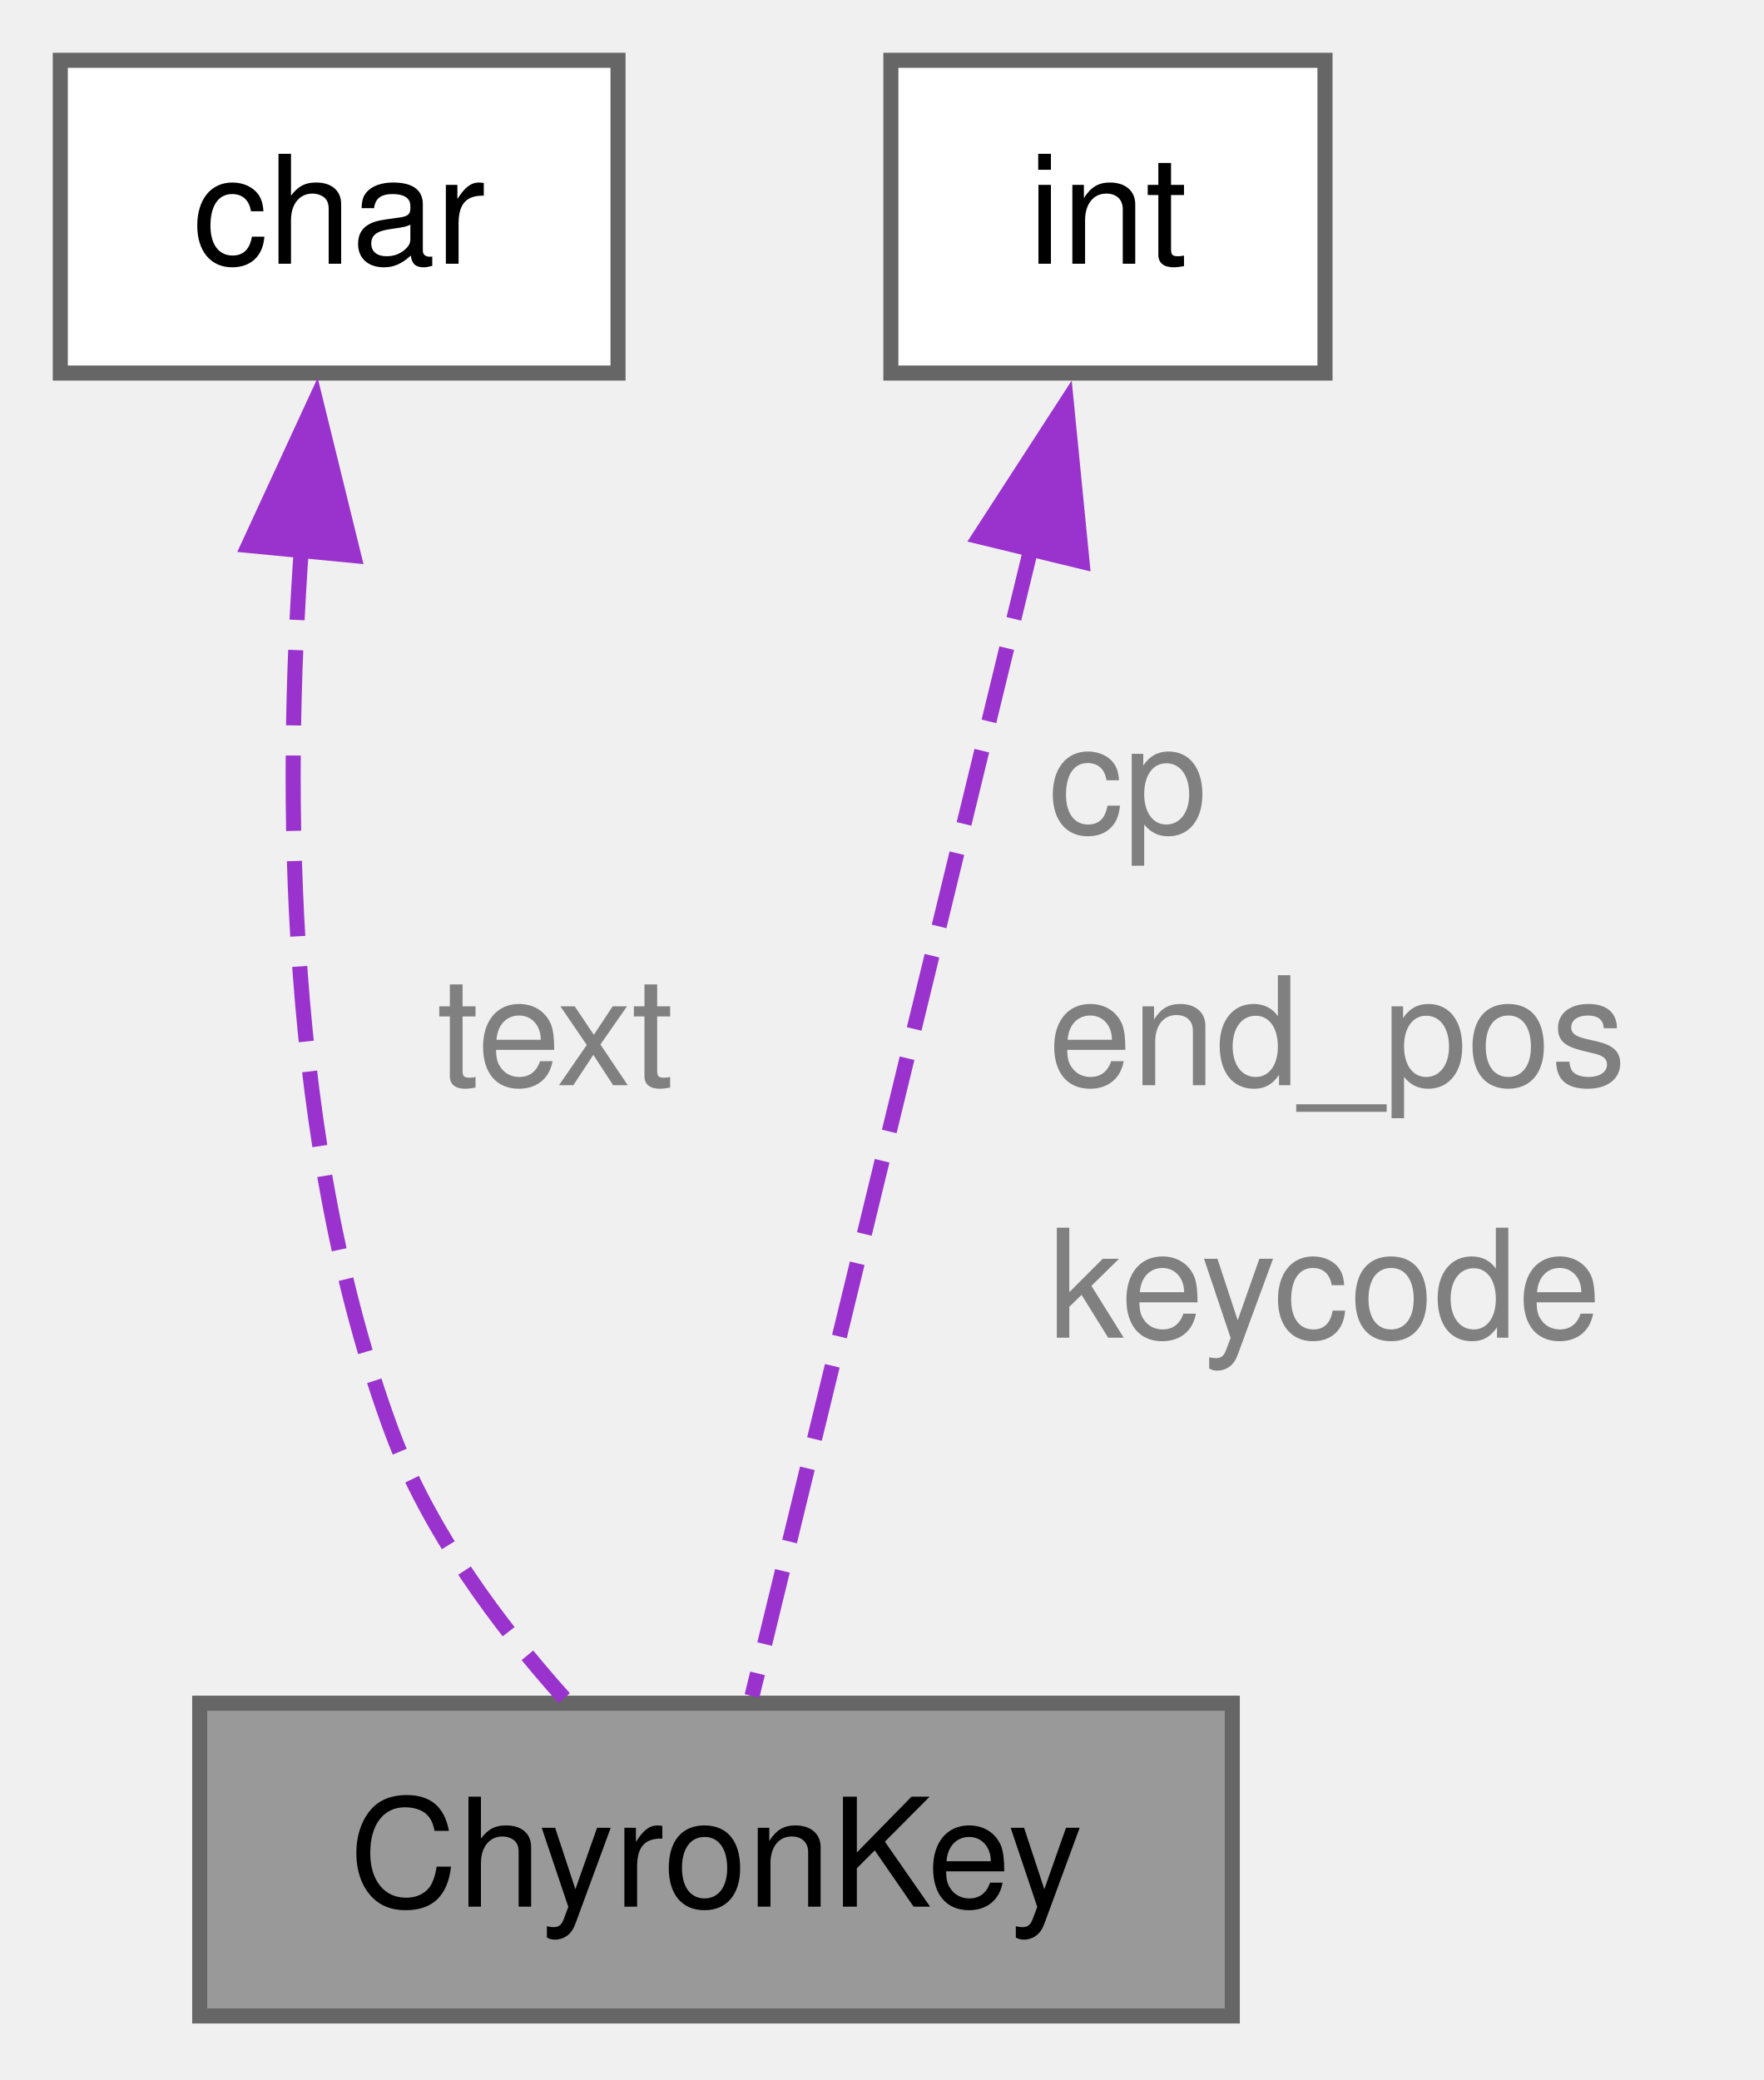
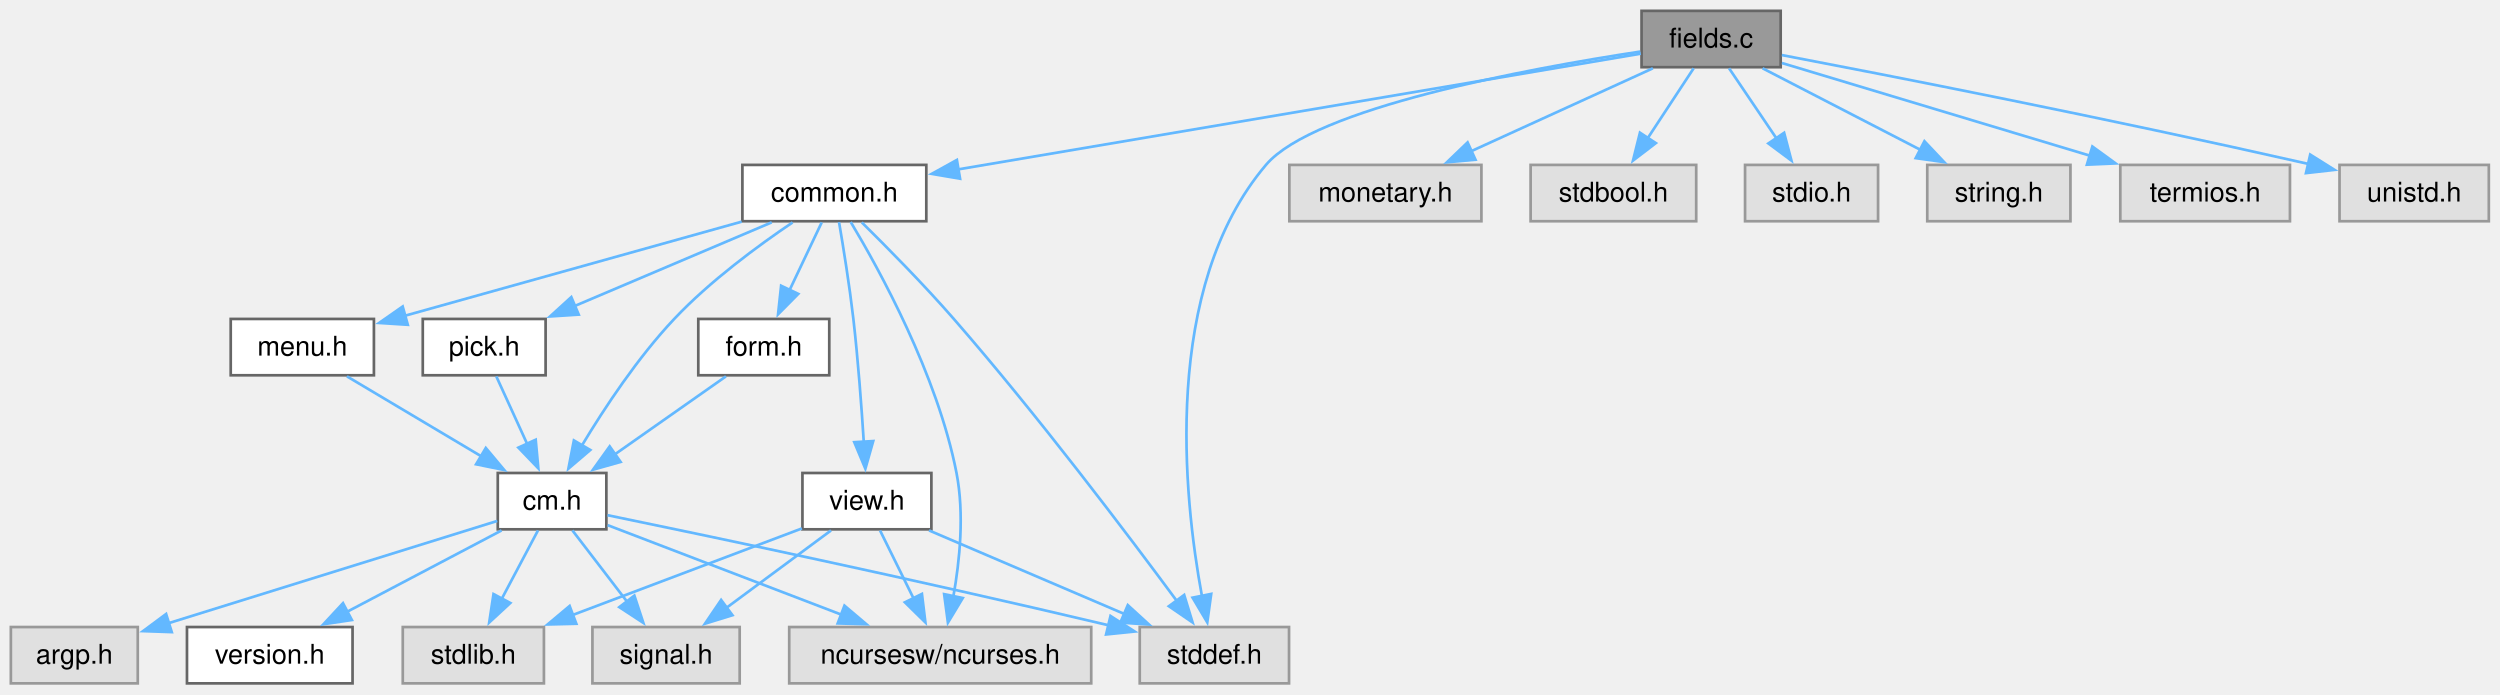
- <svg xmlns="http://www.w3.org/2000/svg" xmlns:xlink="http://www.w3.org/1999/xlink" width="117pt" height="138pt" viewBox="0.00 0.00 117.00 138.00">
-   <g id="graph0" class="graph" transform="scale(1 1) rotate(0) translate(4 133.75)">
+ <svg xmlns="http://www.w3.org/2000/svg" xmlns:xlink="http://www.w3.org/1999/xlink" width="921pt" height="256pt" viewBox="0.00 0.00 921.00 256.00">
+   <g id="graph0" class="graph" transform="scale(1 1) rotate(0) translate(4 251.75)">
    <g id="Node000001" class="node">
      <g id="a_Node000001">
-         <a xlink:title=" ">
-           <polygon fill="#999999" stroke="#666666" points="77.75,-20.75 9.25,-20.75 9.25,0 77.75,0 77.75,-20.75" />
-           <text xml:space="preserve" text-anchor="middle" x="43.5" y="-7.25" font-family="Helvetica,sans-Serif" font-size="10.00">ChyronKey</text>
+         <a xlink:title="Field Edit and Entry for C-Menu Form.">
+           <polygon fill="#999999" stroke="#666666" points="652,-247.75 600.75,-247.75 600.75,-227 652,-227 652,-247.75" />
+           <text xml:space="preserve" text-anchor="middle" x="626.38" y="-234.25" font-family="Helvetica,sans-Serif" font-size="10.00">fields.c</text>
        </a>
      </g>
    </g>
    <g id="Node000002" class="node">
      <g id="a_Node000002">
-         <a xlink:title=" ">
-           <polygon fill="white" stroke="#666666" points="37,-129.75 0,-129.75 0,-109 37,-109 37,-129.75" />
-           <text xml:space="preserve" text-anchor="middle" x="18.5" y="-116.25" font-family="Helvetica,sans-Serif" font-size="10.00">char</text>
+         <a xlink:href="../../dd/dd8/a00719.html" target="_top" xlink:title="Headder for C-Menu Menu, Form, Pick, and View components.">
+           <polygon fill="white" stroke="#666666" points="337.25,-191 269.5,-191 269.5,-170.25 337.25,-170.25 337.25,-191" />
+           <text xml:space="preserve" text-anchor="middle" x="303.38" y="-177.5" font-family="Helvetica,sans-Serif" font-size="10.00">common.h</text>
        </a>
      </g>
    </g>
    <g id="edge1_Node000001_Node000002" class="edge">
      <g id="a_edge1_Node000001_Node000002">
        <a xlink:title=" ">
-           <path fill="none" stroke="#9a32cd" stroke-dasharray="5,2" d="M16.01,-97.61C14.83,-81.13 14.95,-57.77 22,-38.75 24.44,-32.18 29.08,-25.94 33.43,-21.08" />
-           <polygon fill="#9a32cd" stroke="#9a32cd" points="12.49,-97.56 16.93,-107.18 19.46,-96.89 12.49,-97.56" />
-         </a>
-       </g>
-       <text xml:space="preserve" text-anchor="start" x="25" y="-61.75" font-family="Helvetica,sans-Serif" font-size="10.00" fill="grey">text</text>
+           <path fill="none" stroke="#63b8ff" d="M600.49,-231.99C545.79,-222.72 417.86,-201.03 349.07,-189.37" />
+           <polygon fill="#63b8ff" stroke="#63b8ff" points="349.69,-185.92 339.24,-187.7 348.52,-192.83 349.69,-185.92" />
+         </a>
+       </g>
+     </g>
+     <g id="Node000008" class="node">
+       <g id="a_Node000008">
+         <a xlink:title=" ">
+           <polygon fill="#e0e0e0" stroke="#999999" points="470.88,-20.75 415.88,-20.75 415.88,0 470.88,0 470.88,-20.75" />
+           <text xml:space="preserve" text-anchor="middle" x="443.38" y="-7.25" font-family="Helvetica,sans-Serif" font-size="10.00">stddef.h</text>
+         </a>
+       </g>
+     </g>
+     <g id="edge24_Node000001_Node000008" class="edge">
+       <g id="a_edge24_Node000001_Node000008">
+         <a xlink:title=" ">
+           <path fill="none" stroke="#63b8ff" d="M600.28,-232.75C558.66,-226.41 480.14,-211.96 462.38,-191 423.92,-145.64 432.01,-68.91 438.79,-32.18" />
+           <polygon fill="#63b8ff" stroke="#63b8ff" points="442.21,-32.95 440.76,-22.46 435.35,-31.57 442.21,-32.95" />
+         </a>
+       </g>
+     </g>
+     <g id="Node000014" class="node">
+       <g id="a_Node000014">
+         <a xlink:title=" ">
+           <polygon fill="#e0e0e0" stroke="#999999" points="541.75,-191 471,-191 471,-170.25 541.75,-170.25 541.75,-191" />
+           <text xml:space="preserve" text-anchor="middle" x="506.38" y="-177.5" font-family="Helvetica,sans-Serif" font-size="10.00">monetary.h</text>
+         </a>
+       </g>
+     </g>
+     <g id="edge22_Node000001_Node000014" class="edge">
+       <g id="a_edge22_Node000001_Node000014">
+         <a xlink:title=" ">
+           <path fill="none" stroke="#63b8ff" d="M604.92,-226.59C586.32,-218.1 559.15,-205.7 538.05,-196.08" />
+           <polygon fill="#63b8ff" stroke="#63b8ff" points="539.57,-192.92 529.02,-191.96 536.66,-199.29 539.57,-192.92" />
+         </a>
+       </g>
+     </g>
+     <g id="Node000015" class="node">
+       <g id="a_Node000015">
+         <a xlink:title=" ">
+           <polygon fill="#e0e0e0" stroke="#999999" points="620.88,-191 559.88,-191 559.88,-170.25 620.88,-170.25 620.88,-191" />
+           <text xml:space="preserve" text-anchor="middle" x="590.38" y="-177.5" font-family="Helvetica,sans-Serif" font-size="10.00">stdbool.h</text>
+         </a>
+       </g>
+     </g>
+     <g id="edge23_Node000001_Node000015" class="edge">
+       <g id="a_edge23_Node000001_Node000015">
+         <a xlink:title=" ">
+           <path fill="none" stroke="#63b8ff" d="M619.94,-226.59C615.23,-219.42 608.69,-209.48 602.96,-200.76" />
+           <polygon fill="#63b8ff" stroke="#63b8ff" points="606.01,-199.03 597.59,-192.59 600.16,-202.87 606.01,-199.03" />
+         </a>
+       </g>
+     </g>
+     <g id="Node000016" class="node">
+       <g id="a_Node000016">
+         <a xlink:title=" ">
+           <polygon fill="#e0e0e0" stroke="#999999" points="687.88,-191 638.88,-191 638.88,-170.25 687.88,-170.25 687.88,-191" />
+           <text xml:space="preserve" text-anchor="middle" x="663.38" y="-177.5" font-family="Helvetica,sans-Serif" font-size="10.00">stdio.h</text>
+         </a>
+       </g>
+     </g>
+     <g id="edge25_Node000001_Node000016" class="edge">
+       <g id="a_edge25_Node000001_Node000016">
+         <a xlink:title=" ">
+           <path fill="none" stroke="#63b8ff" d="M632.99,-226.59C637.83,-219.42 644.55,-209.48 650.45,-200.76" />
+           <polygon fill="#63b8ff" stroke="#63b8ff" points="653.27,-202.83 655.97,-192.58 647.47,-198.91 653.27,-202.83" />
+         </a>
+       </g>
+     </g>
+     <g id="Node000017" class="node">
+       <g id="a_Node000017">
+         <a xlink:title=" ">
+           <polygon fill="#e0e0e0" stroke="#999999" points="758.75,-191 706,-191 706,-170.25 758.75,-170.25 758.75,-191" />
+           <text xml:space="preserve" text-anchor="middle" x="732.38" y="-177.5" font-family="Helvetica,sans-Serif" font-size="10.00">string.h</text>
+         </a>
+       </g>
+     </g>
+     <g id="edge26_Node000001_Node000017" class="edge">
+       <g id="a_edge26_Node000001_Node000017">
+         <a xlink:title=" ">
+           <path fill="none" stroke="#63b8ff" d="M645.33,-226.59C661.45,-218.26 684.88,-206.16 703.37,-196.61" />
+           <polygon fill="#63b8ff" stroke="#63b8ff" points="704.96,-199.72 712.24,-192.02 701.75,-193.5 704.96,-199.72" />
+         </a>
+       </g>
+     </g>
+     <g id="Node000018" class="node">
+       <g id="a_Node000018">
+         <a xlink:title=" ">
+           <polygon fill="#e0e0e0" stroke="#999999" points="839.62,-191 777.12,-191 777.12,-170.25 839.62,-170.25 839.62,-191" />
+           <text xml:space="preserve" text-anchor="middle" x="808.38" y="-177.5" font-family="Helvetica,sans-Serif" font-size="10.00">termios.h</text>
+         </a>
+       </g>
+     </g>
+     <g id="edge27_Node000001_Node000018" class="edge">
+       <g id="a_edge27_Node000001_Node000018">
+         <a xlink:title=" ">
+           <path fill="none" stroke="#63b8ff" d="M652.45,-228.53C682.07,-219.62 730.85,-204.95 765.97,-194.38" />
+           <polygon fill="#63b8ff" stroke="#63b8ff" points="766.83,-197.78 775.4,-191.55 764.81,-191.08 766.83,-197.78" />
+         </a>
+       </g>
+     </g>
+     <g id="Node000019" class="node">
+       <g id="a_Node000019">
+         <a xlink:title=" ">
+           <polygon fill="#e0e0e0" stroke="#999999" points="912.88,-191 857.88,-191 857.88,-170.25 912.88,-170.25 912.88,-191" />
+           <text xml:space="preserve" text-anchor="middle" x="885.38" y="-177.5" font-family="Helvetica,sans-Serif" font-size="10.00">unistd.h</text>
+         </a>
+       </g>
+     </g>
+     <g id="edge28_Node000001_Node000019" class="edge">
+       <g id="a_edge28_Node000001_Node000019">
+         <a xlink:title=" ">
+           <path fill="none" stroke="#63b8ff" d="M652.43,-231.46C692.13,-223.88 770.37,-208.6 846.76,-191.28" />
+           <polygon fill="#63b8ff" stroke="#63b8ff" points="847.08,-194.8 856.05,-189.17 845.52,-187.98 847.08,-194.8" />
+         </a>
+       </g>
    </g>
    <g id="Node000003" class="node">
      <g id="a_Node000003">
        <a xlink:title=" ">
-           <polygon fill="white" stroke="#666666" points="83.9,-129.75 55.1,-129.75 55.1,-109 83.9,-109 83.9,-129.75" />
-           <text xml:space="preserve" text-anchor="middle" x="69.5" y="-116.25" font-family="Helvetica,sans-Serif" font-size="10.00">int</text>
-         </a>
-       </g>
-     </g>
-     <g id="edge2_Node000001_Node000003" class="edge">
-       <g id="a_edge2_Node000001_Node000003">
-         <a xlink:title=" ">
-           <path fill="none" stroke="#9a32cd" stroke-dasharray="5,2" d="M64.44,-97.55C58.85,-74.55 50.09,-38.49 45.89,-21.23" />
-           <polygon fill="#9a32cd" stroke="#9a32cd" points="60.98,-98.14 66.74,-107.03 67.78,-96.49 60.98,-98.14" />
-         </a>
-       </g>
-       <text xml:space="preserve" text-anchor="start" x="65.53" y="-78.5" font-family="Helvetica,sans-Serif" font-size="10.00" fill="grey">cp</text>
-       <text xml:space="preserve" text-anchor="start" x="65.53" y="-61.75" font-family="Helvetica,sans-Serif" font-size="10.00" fill="grey">end_pos</text>
-       <text xml:space="preserve" text-anchor="start" x="65.53" y="-45" font-family="Helvetica,sans-Serif" font-size="10.00" fill="grey">keycode</text>
+           <polygon fill="#e0e0e0" stroke="#999999" points="398,-20.75 286.75,-20.75 286.75,0 398,0 398,-20.75" />
+           <text xml:space="preserve" text-anchor="middle" x="342.38" y="-7.25" font-family="Helvetica,sans-Serif" font-size="10.00">ncursesw/ncurses.h</text>
+         </a>
+       </g>
+     </g>
+     <g id="edge2_Node000002_Node000003" class="edge">
+       <g id="a_edge2_Node000002_Node000003">
+         <a xlink:title=" ">
+           <path fill="none" stroke="#63b8ff" d="M309.4,-169.97C319.96,-152.39 341.33,-113.63 348.38,-77.5 351.32,-62.41 349.56,-45.09 347.21,-31.97" />
+           <polygon fill="#63b8ff" stroke="#63b8ff" points="350.68,-31.44 345.21,-22.36 343.82,-32.86 350.68,-31.44" />
+         </a>
+       </g>
+     </g>
+     <g id="Node000004" class="node">
+       <g id="a_Node000004">
+         <a xlink:href="../../d8/db9/a00725.html" target="_top" xlink:title="Headder for C-Menu API library, libcm.so.">
+           <polygon fill="white" stroke="#666666" points="219.38,-77.5 179.38,-77.5 179.38,-56.75 219.38,-56.75 219.38,-77.5" />
+           <text xml:space="preserve" text-anchor="middle" x="199.38" y="-64" font-family="Helvetica,sans-Serif" font-size="10.00">cm.h</text>
+         </a>
+       </g>
+     </g>
+     <g id="edge3_Node000002_Node000004" class="edge">
+       <g id="a_edge3_Node000002_Node000004">
+         <a xlink:title=" ">
+           <path fill="none" stroke="#63b8ff" d="M287.99,-169.81C275.41,-161.33 257.59,-148.25 244.38,-134.25 230.99,-120.06 218.75,-101.54 210.42,-87.71" />
+           <polygon fill="#63b8ff" stroke="#63b8ff" points="213.46,-85.97 205.4,-79.1 207.42,-89.5 213.46,-85.97" />
+         </a>
+       </g>
+     </g>
+     <g id="edge21_Node000002_Node000008" class="edge">
+       <g id="a_edge21_Node000002_Node000008">
+         <a xlink:title=" ">
+           <path fill="none" stroke="#63b8ff" d="M313.48,-169.82C322.61,-160.82 336.28,-146.99 347.38,-134.25 378.32,-98.73 411.55,-54.72 429.67,-30.18" />
+           <polygon fill="#63b8ff" stroke="#63b8ff" points="432.25,-32.57 435.35,-22.43 426.61,-28.42 432.25,-32.57" />
+         </a>
+       </g>
+     </g>
+     <g id="Node000010" class="node">
+       <g id="a_Node000010">
+         <a xlink:href="../../d2/d94/a00716.html" target="_top" xlink:title="Form data structures, enums, types, end process declarations.">
+           <polygon fill="white" stroke="#666666" points="301.5,-134.25 253.25,-134.25 253.25,-113.5 301.5,-113.5 301.5,-134.25" />
+           <text xml:space="preserve" text-anchor="middle" x="277.38" y="-120.75" font-family="Helvetica,sans-Serif" font-size="10.00">form.h</text>
+         </a>
+       </g>
+     </g>
+     <g id="edge10_Node000002_Node000010" class="edge">
+       <g id="a_edge10_Node000002_Node000010">
+         <a xlink:title=" ">
+           <path fill="none" stroke="#63b8ff" d="M298.73,-169.84C295.44,-162.91 290.91,-153.37 286.87,-144.86" />
+           <polygon fill="#63b8ff" stroke="#63b8ff" points="290.08,-143.48 282.63,-135.95 283.76,-146.48 290.08,-143.48" />
+         </a>
+       </g>
+     </g>
+     <g id="Node000011" class="node">
+       <g id="a_Node000011">
+         <a xlink:href="../../df/df7/a00731.html" target="_top" xlink:title="Menu data structures, enums, types, end external declarations.">
+           <polygon fill="white" stroke="#666666" points="133.75,-134.25 81,-134.25 81,-113.5 133.75,-113.5 133.75,-134.25" />
+           <text xml:space="preserve" text-anchor="middle" x="107.38" y="-120.75" font-family="Helvetica,sans-Serif" font-size="10.00">menu.h</text>
+         </a>
+       </g>
+     </g>
+     <g id="edge12_Node000002_Node000011" class="edge">
+       <g id="a_edge12_Node000002_Node000011">
+         <a xlink:title=" ">
+           <path fill="none" stroke="#63b8ff" d="M269.23,-170.09C234.6,-160.41 181.1,-145.47 145.2,-135.44" />
+           <polygon fill="#63b8ff" stroke="#63b8ff" points="146.23,-132.1 135.66,-132.78 144.35,-138.84 146.23,-132.1" />
+         </a>
+       </g>
+     </g>
+     <g id="Node000012" class="node">
+       <g id="a_Node000012">
+         <a xlink:href="../../db/d7c/a00722.html" target="_top" xlink:title="Pick data structures, enums, types, end external declarations.">
+           <polygon fill="white" stroke="#666666" points="197,-134.25 151.75,-134.25 151.75,-113.5 197,-113.5 197,-134.25" />
+           <text xml:space="preserve" text-anchor="middle" x="174.38" y="-120.75" font-family="Helvetica,sans-Serif" font-size="10.00">pick.h</text>
+         </a>
+       </g>
+     </g>
+     <g id="edge14_Node000002_Node000012" class="edge">
+       <g id="a_edge14_Node000002_Node000012">
+         <a xlink:title=" ">
+           <path fill="none" stroke="#63b8ff" d="M280.31,-169.84C260.13,-161.27 230.57,-148.73 207.8,-139.06" />
+           <polygon fill="#63b8ff" stroke="#63b8ff" points="209.2,-135.85 198.63,-135.17 206.47,-142.3 209.2,-135.85" />
+         </a>
+       </g>
+     </g>
+     <g id="Node000013" class="node">
+       <g id="a_Node000013">
+         <a xlink:href="../../d6/dc0/a00734.html" target="_top" xlink:title="View data structures, enums, types, end external declarations.">
+           <polygon fill="white" stroke="#666666" points="339.12,-77.5 291.62,-77.5 291.62,-56.75 339.12,-56.75 339.12,-77.5" />
+           <text xml:space="preserve" text-anchor="middle" x="315.38" y="-64" font-family="Helvetica,sans-Serif" font-size="10.00">view.h</text>
+         </a>
+       </g>
+     </g>
+     <g id="edge16_Node000002_Node000013" class="edge">
+       <g id="a_edge16_Node000002_Node000013">
+         <a xlink:title=" ">
+           <path fill="none" stroke="#63b8ff" d="M305.1,-169.92C306.67,-160.75 308.96,-146.6 310.38,-134.25 312.11,-119.15 313.38,-102.04 314.21,-89.01" />
+           <polygon fill="#63b8ff" stroke="#63b8ff" points="317.7,-89.26 314.8,-79.07 310.72,-88.85 317.7,-89.26" />
+         </a>
+       </g>
+     </g>
+     <g id="edge6_Node000004_Node000003" class="edge">
+       <g id="a_edge6_Node000004_Node000003">
+         <a xlink:title=" ">
+           <path fill="none" stroke="#63b8ff" d="M219.86,-58.28C242.26,-49.7 278.6,-35.79 305.89,-25.34" />
+           <polygon fill="#63b8ff" stroke="#63b8ff" points="307.1,-28.63 315.19,-21.78 304.6,-22.09 307.1,-28.63" />
+         </a>
+       </g>
+     </g>
+     <g id="Node000005" class="node">
+       <g id="a_Node000005">
+         <a xlink:href="../../df/d3b/a00728.html" target="_top" xlink:title=" ">
+           <polygon fill="white" stroke="#666666" points="125.88,-20.75 64.88,-20.75 64.88,0 125.88,0 125.88,-20.75" />
+           <text xml:space="preserve" text-anchor="middle" x="95.38" y="-7.25" font-family="Helvetica,sans-Serif" font-size="10.00">version.h</text>
+         </a>
+       </g>
+     </g>
+     <g id="edge4_Node000004_Node000005" class="edge">
+       <g id="a_edge4_Node000004_Node000005">
+         <a xlink:title=" ">
+           <path fill="none" stroke="#63b8ff" d="M180.78,-56.34C164.96,-48.01 141.98,-35.91 123.84,-26.36" />
+           <polygon fill="#63b8ff" stroke="#63b8ff" points="125.63,-23.34 115.15,-21.78 122.36,-29.54 125.63,-23.34" />
+         </a>
+       </g>
+     </g>
+     <g id="Node000006" class="node">
+       <g id="a_Node000006">
+         <a xlink:title=" ">
+           <polygon fill="#e0e0e0" stroke="#999999" points="46.75,-20.75 0,-20.75 0,0 46.75,0 46.75,-20.75" />
+           <text xml:space="preserve" text-anchor="middle" x="23.38" y="-7.25" font-family="Helvetica,sans-Serif" font-size="10.00">argp.h</text>
+         </a>
+       </g>
+     </g>
+     <g id="edge5_Node000004_Node000006" class="edge">
+       <g id="a_edge5_Node000004_Node000006">
+         <a xlink:title=" ">
+           <path fill="none" stroke="#63b8ff" d="M179.19,-59.84C149.56,-50.63 93.93,-33.32 57.79,-22.08" />
+           <polygon fill="#63b8ff" stroke="#63b8ff" points="59.28,-18.88 48.69,-19.25 57.2,-25.56 59.28,-18.88" />
+         </a>
+       </g>
+     </g>
+     <g id="Node000007" class="node">
+       <g id="a_Node000007">
+         <a xlink:title=" ">
+           <polygon fill="#e0e0e0" stroke="#999999" points="268.5,-20.75 214.25,-20.75 214.25,0 268.5,0 268.5,-20.75" />
+           <text xml:space="preserve" text-anchor="middle" x="241.38" y="-7.25" font-family="Helvetica,sans-Serif" font-size="10.00">signal.h</text>
+         </a>
+       </g>
+     </g>
+     <g id="edge7_Node000004_Node000007" class="edge">
+       <g id="a_edge7_Node000004_Node000007">
+         <a xlink:title=" ">
+           <path fill="none" stroke="#63b8ff" d="M206.88,-56.34C212.5,-49.02 220.34,-38.79 227.13,-29.94" />
+           <polygon fill="#63b8ff" stroke="#63b8ff" points="229.7,-32.34 233.01,-22.28 224.15,-28.08 229.7,-32.34" />
+         </a>
+       </g>
+     </g>
+     <g id="edge8_Node000004_Node000008" class="edge">
+       <g id="a_edge8_Node000004_Node000008">
+         <a xlink:title=" ">
+           <path fill="none" stroke="#63b8ff" d="M219.81,-61.95C255.4,-54.62 331.33,-38.71 404.69,-21.33" />
+           <polygon fill="#63b8ff" stroke="#63b8ff" points="405.11,-24.83 414.02,-19.1 403.48,-18.02 405.11,-24.83" />
+         </a>
+       </g>
+     </g>
+     <g id="Node000009" class="node">
+       <g id="a_Node000009">
+         <a xlink:title=" ">
+           <polygon fill="#e0e0e0" stroke="#999999" points="196.38,-20.75 144.38,-20.75 144.38,0 196.38,0 196.38,-20.75" />
+           <text xml:space="preserve" text-anchor="middle" x="170.38" y="-7.25" font-family="Helvetica,sans-Serif" font-size="10.00">stdlib.h</text>
+         </a>
+       </g>
+     </g>
+     <g id="edge9_Node000004_Node000009" class="edge">
+       <g id="a_edge9_Node000004_Node000009">
+         <a xlink:title=" ">
+           <path fill="none" stroke="#63b8ff" d="M194.19,-56.34C190.48,-49.33 185.36,-39.66 180.81,-31.08" />
+           <polygon fill="#63b8ff" stroke="#63b8ff" points="184,-29.61 176.22,-22.42 177.81,-32.89 184,-29.61" />
+         </a>
+       </g>
+     </g>
+     <g id="edge11_Node000010_Node000004" class="edge">
+       <g id="a_edge11_Node000010_Node000004">
+         <a xlink:title=" ">
+           <path fill="none" stroke="#63b8ff" d="M263.43,-113.09C252.01,-105.07 235.61,-93.56 222.26,-84.19" />
+           <polygon fill="#63b8ff" stroke="#63b8ff" points="224.63,-81.58 214.44,-78.7 220.61,-87.31 224.63,-81.58" />
+         </a>
+       </g>
+     </g>
+     <g id="edge13_Node000011_Node000004" class="edge">
+       <g id="a_edge13_Node000011_Node000004">
+         <a xlink:title=" ">
+           <path fill="none" stroke="#63b8ff" d="M123.82,-113.09C137.56,-104.91 157.39,-93.11 173.29,-83.65" />
+           <polygon fill="#63b8ff" stroke="#63b8ff" points="174.97,-86.72 181.77,-78.6 171.39,-80.71 174.97,-86.72" />
+         </a>
+       </g>
+     </g>
+     <g id="edge15_Node000012_Node000004" class="edge">
+       <g id="a_edge15_Node000012_Node000004">
+         <a xlink:title=" ">
+           <path fill="none" stroke="#63b8ff" d="M178.84,-113.09C182.01,-106.16 186.36,-96.62 190.25,-88.11" />
+           <polygon fill="#63b8ff" stroke="#63b8ff" points="193.35,-89.76 194.32,-79.21 186.98,-86.85 193.35,-89.76" />
+         </a>
+       </g>
+     </g>
+     <g id="edge17_Node000013_Node000003" class="edge">
+       <g id="a_edge17_Node000013_Node000003">
+         <a xlink:title=" ">
+           <path fill="none" stroke="#63b8ff" d="M320.2,-56.34C323.62,-49.41 328.32,-39.87 332.52,-31.36" />
+           <polygon fill="#63b8ff" stroke="#63b8ff" points="335.64,-32.95 336.92,-22.44 329.36,-29.86 335.64,-32.95" />
+         </a>
+       </g>
+     </g>
+     <g id="edge18_Node000013_Node000007" class="edge">
+       <g id="a_edge18_Node000013_Node000007">
+         <a xlink:title=" ">
+           <path fill="none" stroke="#63b8ff" d="M302.15,-56.34C291.41,-48.4 276.05,-37.03 263.46,-27.71" />
+           <polygon fill="#63b8ff" stroke="#63b8ff" points="265.83,-25.11 255.71,-21.98 261.66,-30.74 265.83,-25.11" />
+         </a>
+       </g>
+     </g>
+     <g id="edge19_Node000013_Node000008" class="edge">
+       <g id="a_edge19_Node000013_Node000008">
+         <a xlink:title=" ">
+           <path fill="none" stroke="#63b8ff" d="M338.26,-56.34C358.28,-47.77 387.61,-35.23 410.21,-25.56" />
+           <polygon fill="#63b8ff" stroke="#63b8ff" points="411.48,-28.82 419.3,-21.67 408.73,-22.39 411.48,-28.82" />
+         </a>
+       </g>
+     </g>
+     <g id="edge20_Node000013_Node000009" class="edge">
+       <g id="a_edge20_Node000013_Node000009">
+         <a xlink:title=" ">
+           <path fill="none" stroke="#63b8ff" d="M291.43,-57.08C268.49,-48.42 233.53,-35.22 207.07,-25.23" />
+           <polygon fill="#63b8ff" stroke="#63b8ff" points="208.32,-21.96 197.73,-21.7 205.85,-28.51 208.32,-21.96" />
+         </a>
+       </g>
    </g>
  </g>
</svg>
